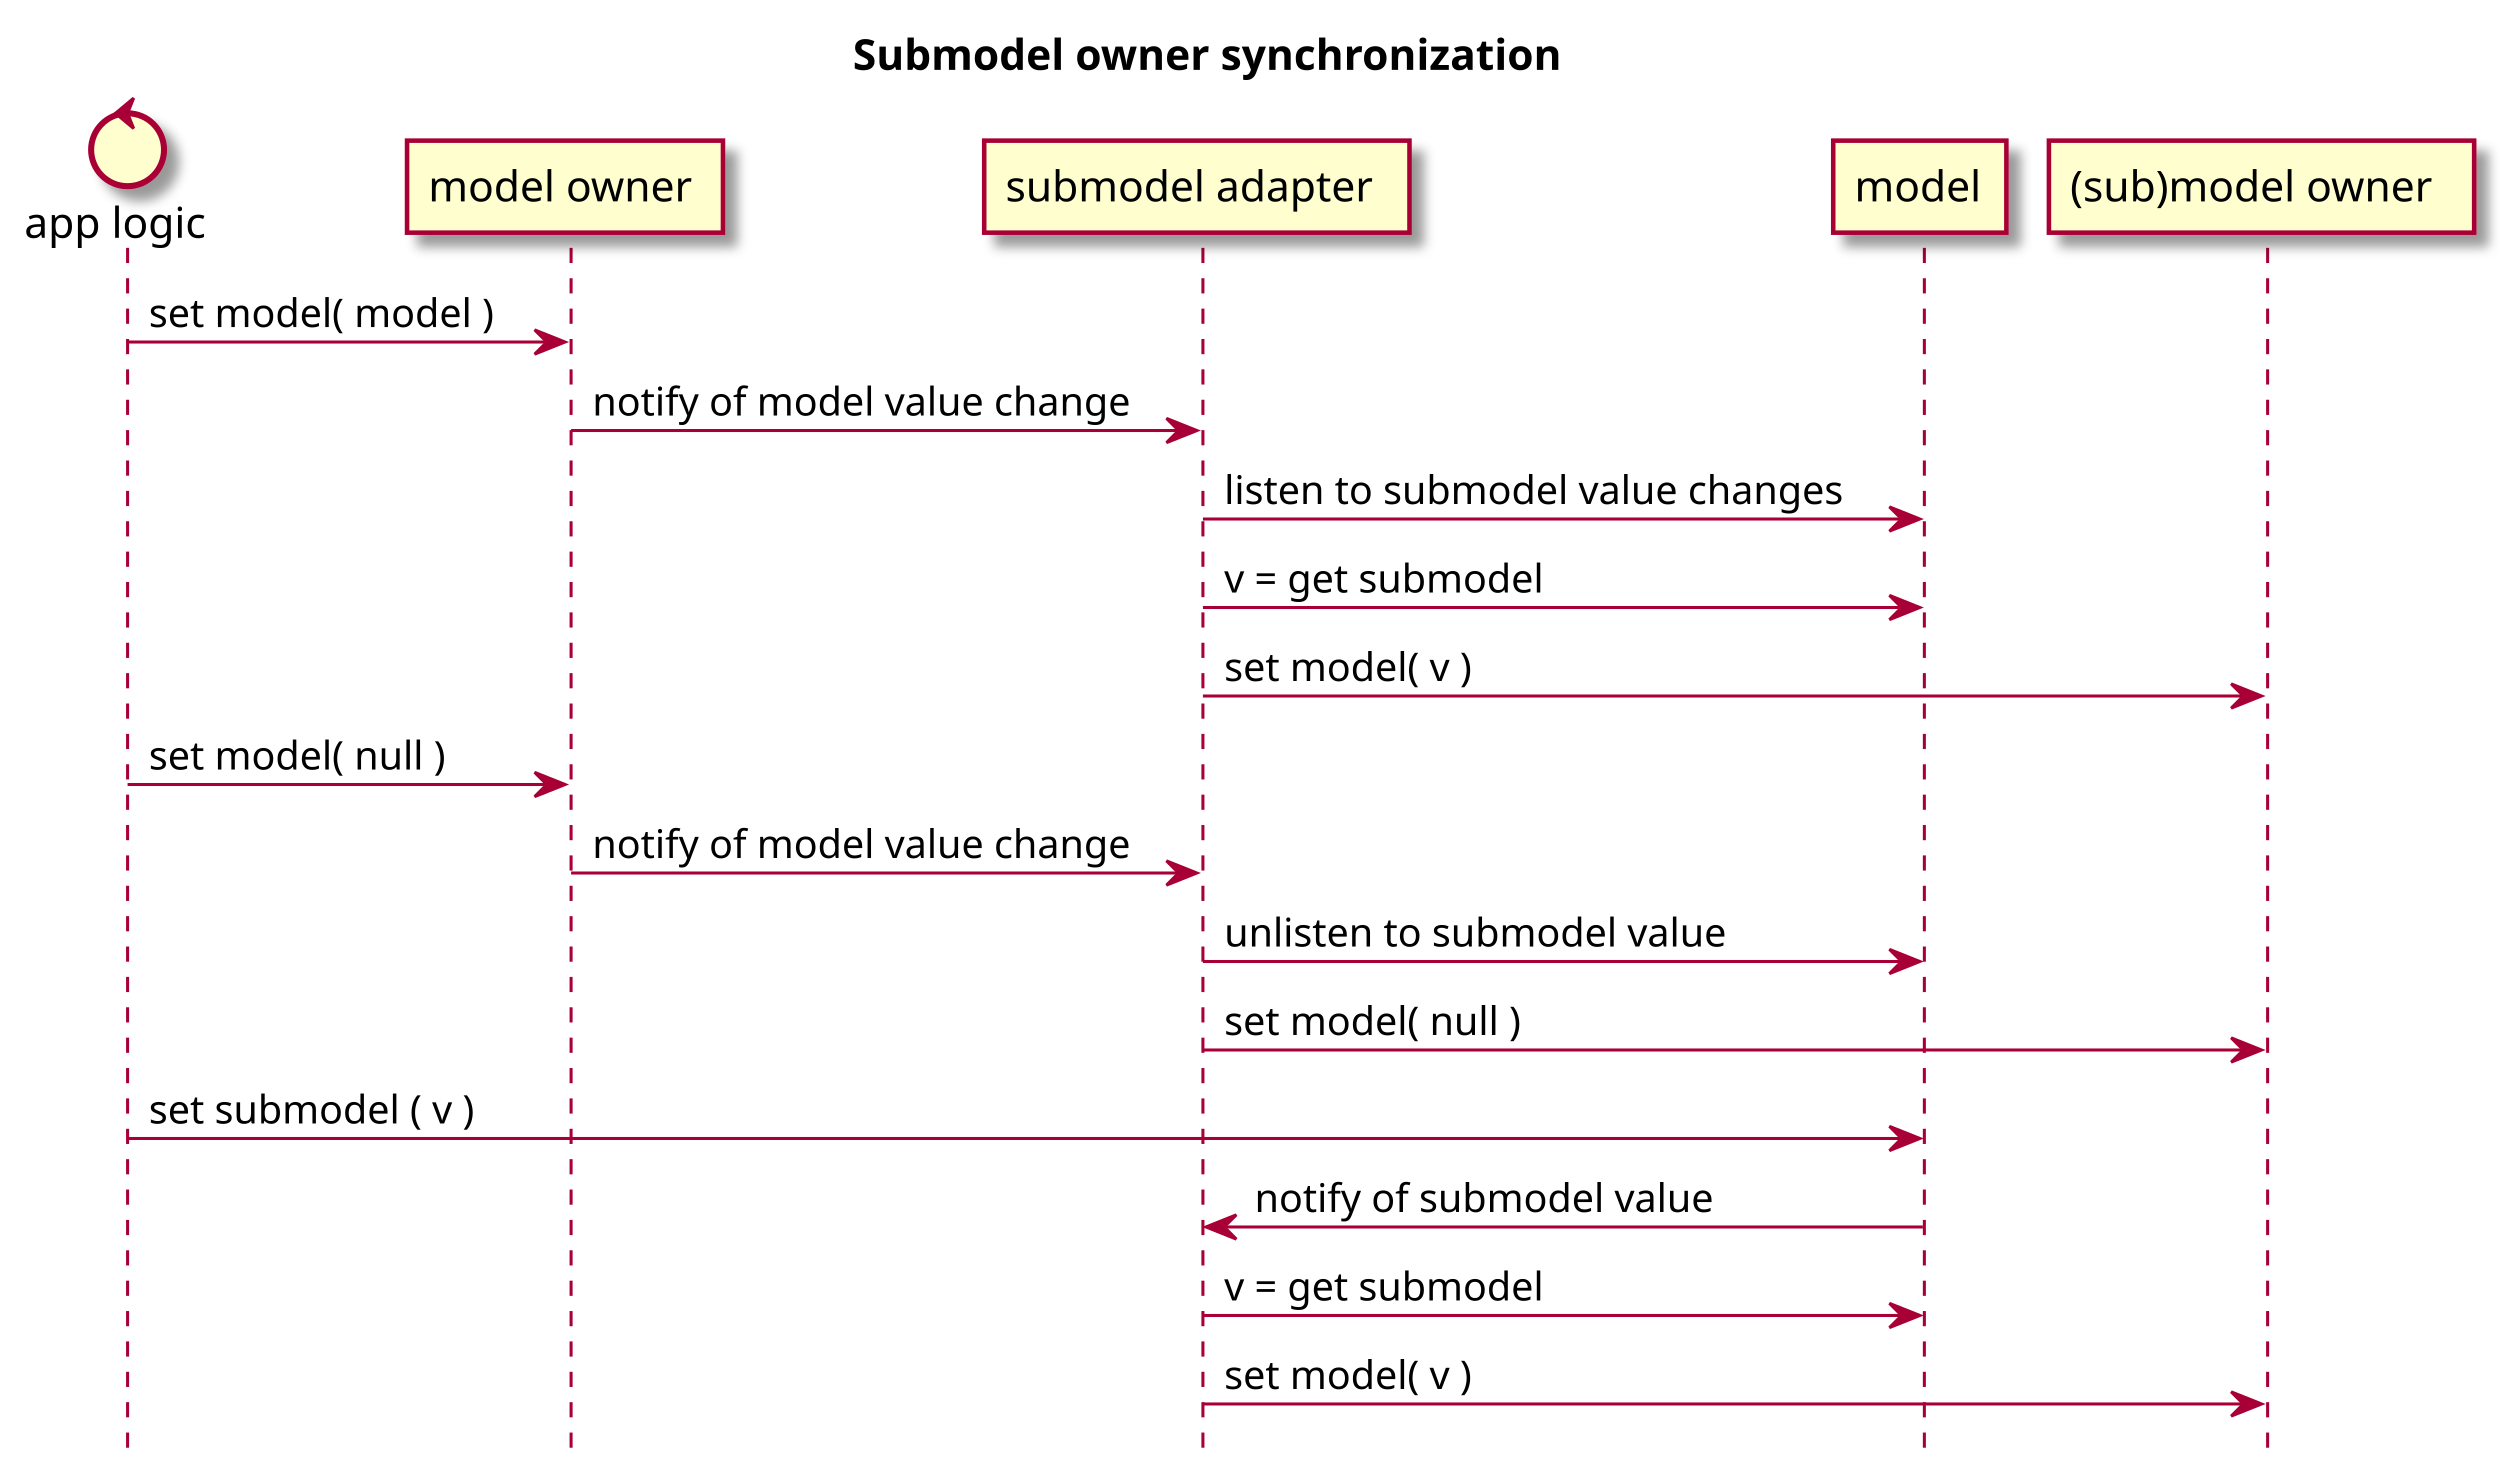
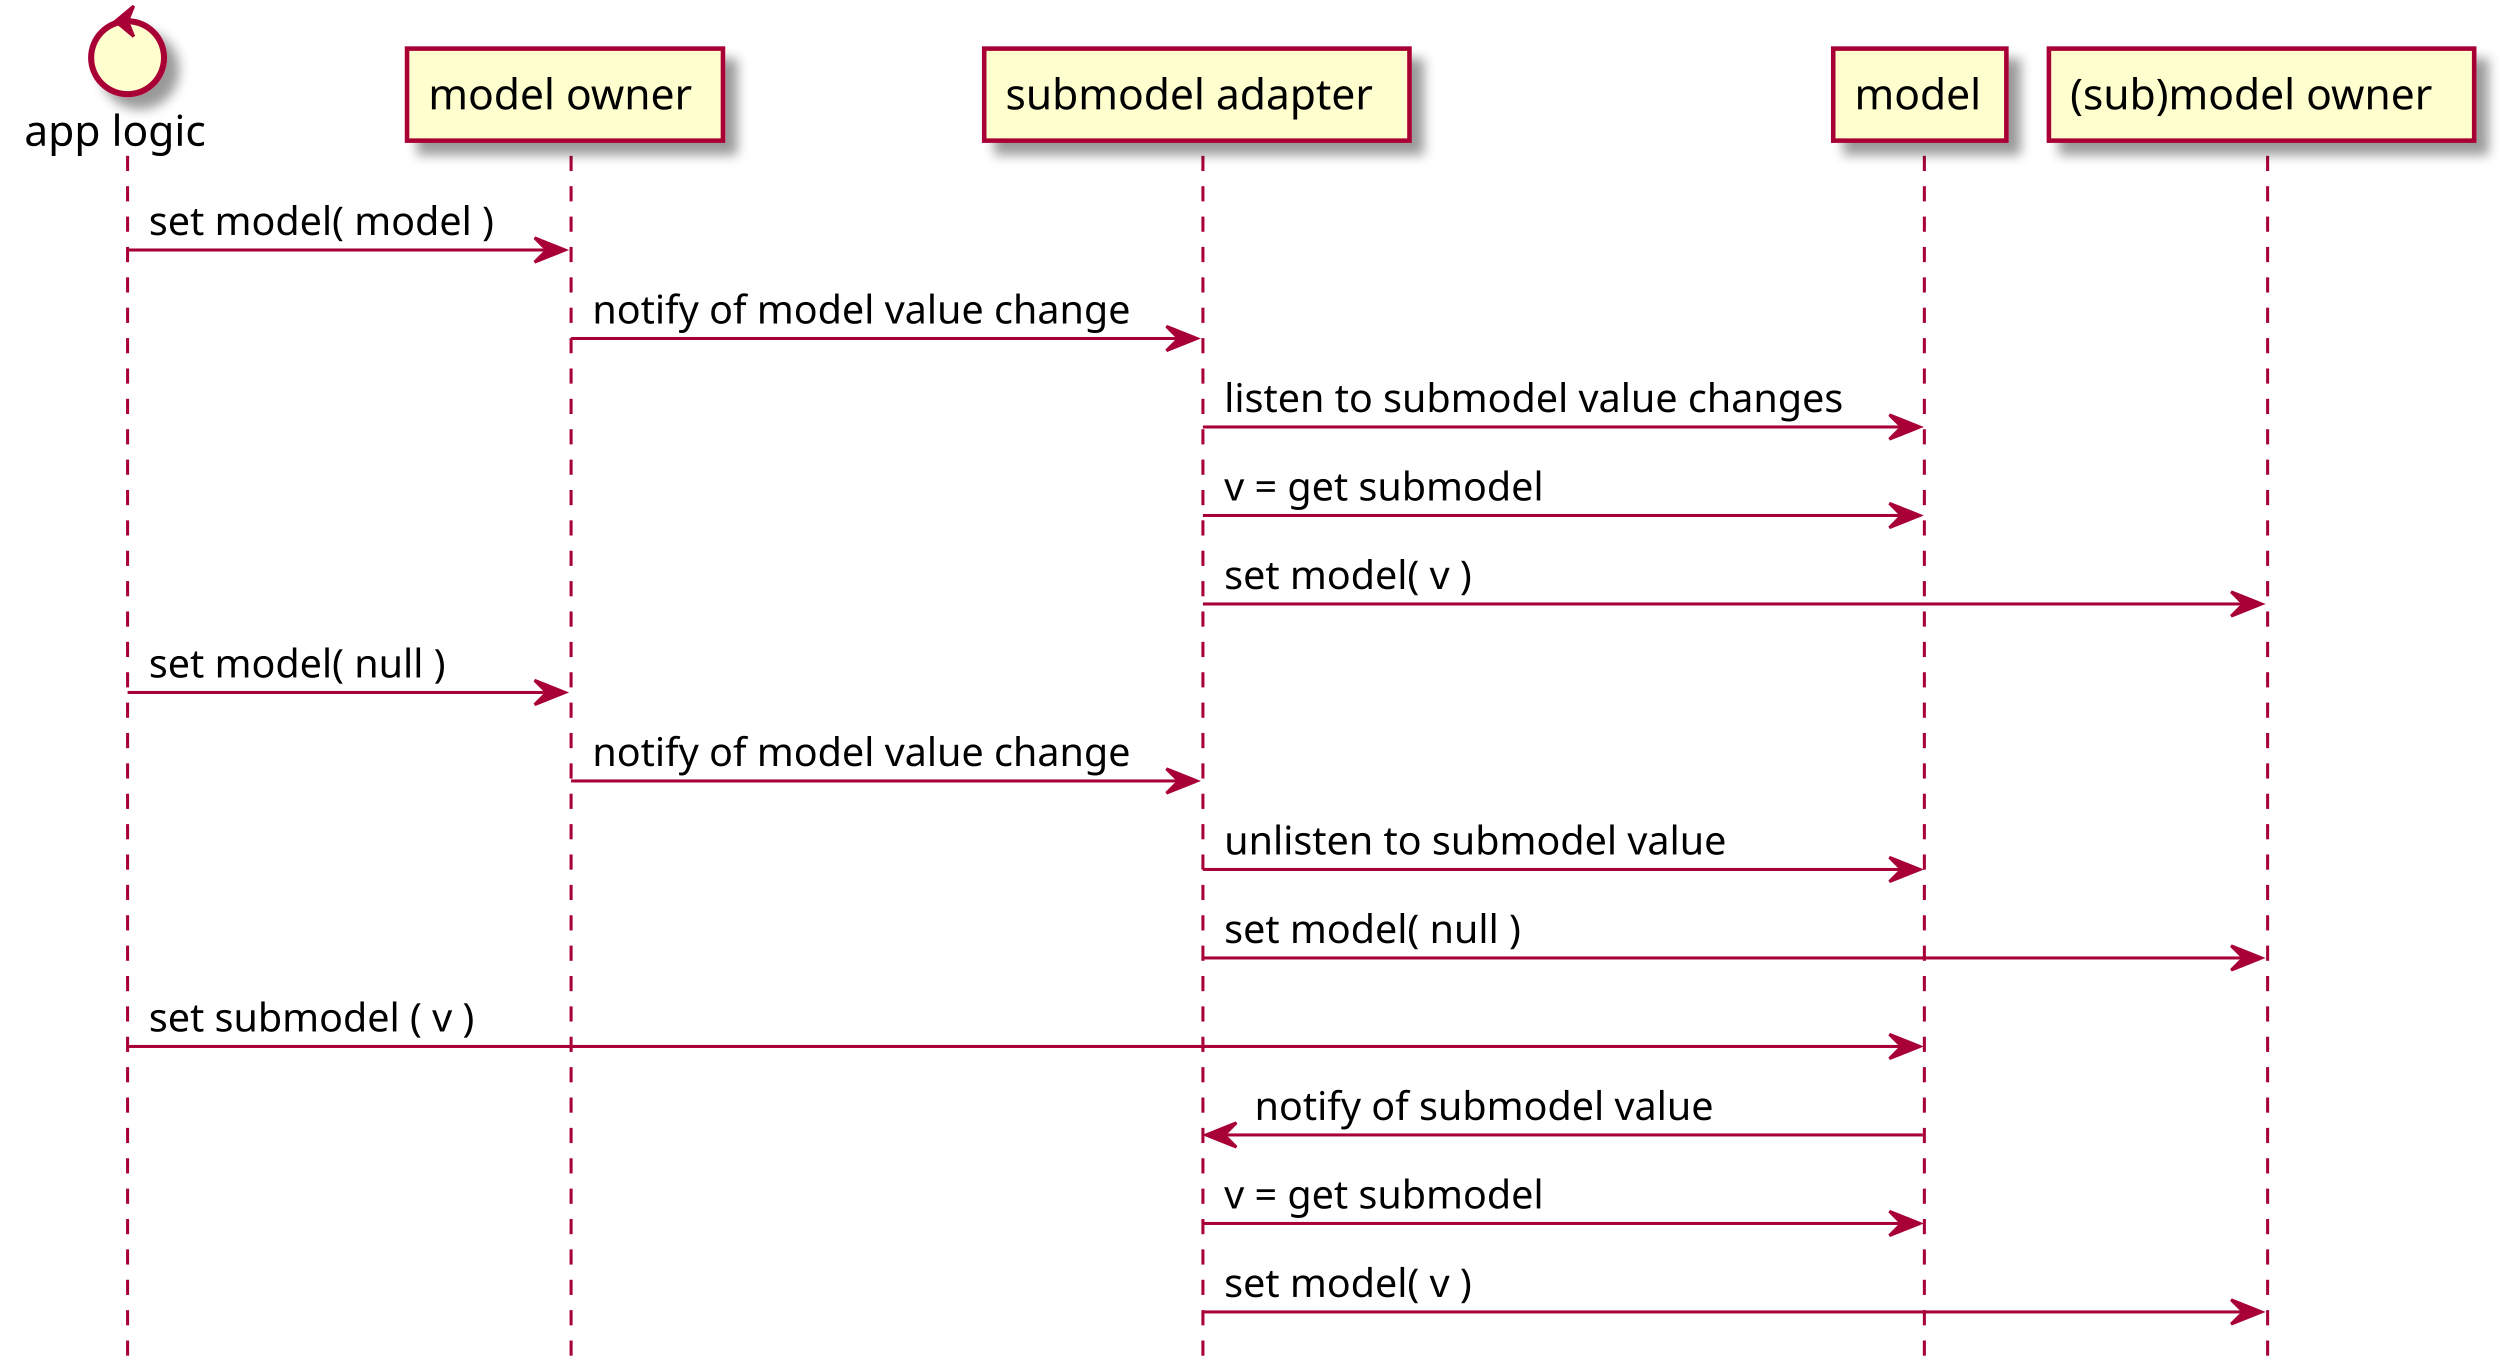
- <svg xmlns="http://www.w3.org/2000/svg" contentScriptType="application/ecmascript" contentStyleType="text/css" height="481px" preserveAspectRatio="none" style="width:823px;height:481px;" version="1.1" viewBox="0 0 823 481" width="823px" zoomAndPan="magnify">
+ <svg xmlns="http://www.w3.org/2000/svg" contentScriptType="application/ecmascript" contentStyleType="text/css" height="451px" preserveAspectRatio="none" style="width:823px;height:451px;" version="1.1" viewBox="0 0 823 451" width="823px" zoomAndPan="magnify">
  <defs>
-     <filter height="300%" id="frzyoxi" width="300%" x="-1" y="-1">
+     <filter height="300%" id="f1q981y" width="300%" x="-1" y="-1">
      <feGaussianBlur result="blurOut" stdDeviation="2.0" />
      <feColorMatrix in="blurOut" result="blurOut2" type="matrix" values="0 0 0 0 0 0 0 0 0 0 0 0 0 0 0 0 0 0 .4 0" />
      <feOffset dx="4.0" dy="4.0" in="blurOut2" result="blurOut3" />
      <feBlend in="SourceGraphic" in2="blurOut3" mode="normal" />
    </filter>
  </defs>
  <g>
-     <text fill="#000000" font-family="sans-serif" font-size="14" font-weight="bold" lengthAdjust="spacingAndGlyphs" textLength="265" x="280.75" y="22.995">Submodel owner synchronization</text>
-     <line style="stroke: #A80036; stroke-width: 1.0; stroke-dasharray: 5.0,5.0;" x1="42" x2="42" y1="81.594" y2="480.32" />
-     <line style="stroke: #A80036; stroke-width: 1.0; stroke-dasharray: 5.0,5.0;" x1="188" x2="188" y1="81.594" y2="480.32" />
-     <line style="stroke: #A80036; stroke-width: 1.0; stroke-dasharray: 5.0,5.0;" x1="396" x2="396" y1="81.594" y2="480.32" />
-     <line style="stroke: #A80036; stroke-width: 1.0; stroke-dasharray: 5.0,5.0;" x1="633.5" x2="633.5" y1="81.594" y2="480.32" />
-     <line style="stroke: #A80036; stroke-width: 1.0; stroke-dasharray: 5.0,5.0;" x1="746.5" x2="746.5" y1="81.594" y2="480.32" />
-     <text fill="#000000" font-family="sans-serif" font-size="14" lengthAdjust="spacingAndGlyphs" textLength="62" x="8" y="78.292">app logic</text>
-     <ellipse cx="42" cy="49.297" fill="#FEFECE" filter="url(#frzyoxi)" rx="12" ry="12" style="stroke: #A80036; stroke-width: 2.0;" />
-     <polygon fill="#A80036" points="38,37.297,44,32.297,42,37.297,44,42.297,38,37.297" style="stroke: #A80036; stroke-width: 1.0;" />
-     <rect fill="#FEFECE" filter="url(#frzyoxi)" height="30.297" style="stroke: #A80036; stroke-width: 1.5;" width="104" x="134" y="46.297" />
-     <text fill="#000000" font-family="sans-serif" font-size="14" lengthAdjust="spacingAndGlyphs" textLength="90" x="141" y="66.292">model owner</text>
-     <rect fill="#FEFECE" filter="url(#frzyoxi)" height="30.297" style="stroke: #A80036; stroke-width: 1.5;" width="140" x="324" y="46.297" />
-     <text fill="#000000" font-family="sans-serif" font-size="14" lengthAdjust="spacingAndGlyphs" textLength="126" x="331" y="66.292">submodel adapter</text>
-     <rect fill="#FEFECE" filter="url(#frzyoxi)" height="30.297" style="stroke: #A80036; stroke-width: 1.5;" width="57" x="603.5" y="46.297" />
-     <text fill="#000000" font-family="sans-serif" font-size="14" lengthAdjust="spacingAndGlyphs" textLength="43" x="610.5" y="66.292">model</text>
-     <rect fill="#FEFECE" filter="url(#frzyoxi)" height="30.297" style="stroke: #A80036; stroke-width: 1.5;" width="140" x="674.5" y="46.297" />
-     <text fill="#000000" font-family="sans-serif" font-size="14" lengthAdjust="spacingAndGlyphs" textLength="126" x="681.5" y="66.292">(sub)model owner</text>
-     <polygon fill="#A80036" points="176,108.594,186,112.594,176,116.594,180,112.594" style="stroke: #A80036; stroke-width: 1.0;" />
-     <line style="stroke: #A80036; stroke-width: 1.0;" x1="42" x2="182" y1="112.594" y2="112.594" />
-     <text fill="#000000" font-family="sans-serif" font-size="13" lengthAdjust="spacingAndGlyphs" textLength="122" x="49" y="107.661">set model( model )</text>
-     <polygon fill="#A80036" points="384,137.727,394,141.727,384,145.727,388,141.727" style="stroke: #A80036; stroke-width: 1.0;" />
-     <line style="stroke: #A80036; stroke-width: 1.0;" x1="188" x2="390" y1="141.727" y2="141.727" />
-     <text fill="#000000" font-family="sans-serif" font-size="13" lengthAdjust="spacingAndGlyphs" textLength="184" x="195" y="136.793">notify of model value change</text>
-     <polygon fill="#A80036" points="622,166.859,632,170.859,622,174.859,626,170.859" style="stroke: #A80036; stroke-width: 1.0;" />
-     <line style="stroke: #A80036; stroke-width: 1.0;" x1="396" x2="628" y1="170.859" y2="170.859" />
-     <text fill="#000000" font-family="sans-serif" font-size="13" lengthAdjust="spacingAndGlyphs" textLength="214" x="403" y="165.926">listen to submodel value changes</text>
-     <polygon fill="#A80036" points="622,195.992,632,199.992,622,203.992,626,199.992" style="stroke: #A80036; stroke-width: 1.0;" />
-     <line style="stroke: #A80036; stroke-width: 1.0;" x1="396" x2="628" y1="199.992" y2="199.992" />
-     <text fill="#000000" font-family="sans-serif" font-size="13" lengthAdjust="spacingAndGlyphs" textLength="114" x="403" y="195.059">v = get submodel</text>
-     <polygon fill="#A80036" points="734.5,225.125,744.5,229.125,734.5,233.125,738.5,229.125" style="stroke: #A80036; stroke-width: 1.0;" />
-     <line style="stroke: #A80036; stroke-width: 1.0;" x1="396" x2="740.5" y1="229.125" y2="229.125" />
-     <text fill="#000000" font-family="sans-serif" font-size="13" lengthAdjust="spacingAndGlyphs" textLength="89" x="403" y="224.192">set model( v )</text>
-     <polygon fill="#A80036" points="176,254.258,186,258.258,176,262.258,180,258.258" style="stroke: #A80036; stroke-width: 1.0;" />
-     <line style="stroke: #A80036; stroke-width: 1.0;" x1="42" x2="182" y1="258.258" y2="258.258" />
-     <text fill="#000000" font-family="sans-serif" font-size="13" lengthAdjust="spacingAndGlyphs" textLength="104" x="49" y="253.325">set model( null )</text>
-     <polygon fill="#A80036" points="384,283.391,394,287.391,384,291.391,388,287.391" style="stroke: #A80036; stroke-width: 1.0;" />
-     <line style="stroke: #A80036; stroke-width: 1.0;" x1="188" x2="390" y1="287.391" y2="287.391" />
-     <text fill="#000000" font-family="sans-serif" font-size="13" lengthAdjust="spacingAndGlyphs" textLength="184" x="195" y="282.457">notify of model value change</text>
-     <polygon fill="#A80036" points="622,312.523,632,316.523,622,320.523,626,316.523" style="stroke: #A80036; stroke-width: 1.0;" />
-     <line style="stroke: #A80036; stroke-width: 1.0;" x1="396" x2="628" y1="316.523" y2="316.523" />
-     <text fill="#000000" font-family="sans-serif" font-size="13" lengthAdjust="spacingAndGlyphs" textLength="172" x="403" y="311.59">unlisten to submodel value</text>
-     <polygon fill="#A80036" points="734.5,341.656,744.5,345.656,734.5,349.656,738.5,345.656" style="stroke: #A80036; stroke-width: 1.0;" />
-     <line style="stroke: #A80036; stroke-width: 1.0;" x1="396" x2="740.5" y1="345.656" y2="345.656" />
-     <text fill="#000000" font-family="sans-serif" font-size="13" lengthAdjust="spacingAndGlyphs" textLength="104" x="403" y="340.723">set model( null )</text>
-     <polygon fill="#A80036" points="622,370.789,632,374.789,622,378.789,626,374.789" style="stroke: #A80036; stroke-width: 1.0;" />
-     <line style="stroke: #A80036; stroke-width: 1.0;" x1="42" x2="628" y1="374.789" y2="374.789" />
-     <text fill="#000000" font-family="sans-serif" font-size="13" lengthAdjust="spacingAndGlyphs" textLength="116" x="49" y="369.856">set submodel ( v )</text>
-     <polygon fill="#A80036" points="407,399.922,397,403.922,407,407.922,403,403.922" style="stroke: #A80036; stroke-width: 1.0;" />
-     <line style="stroke: #A80036; stroke-width: 1.0;" x1="401" x2="633" y1="403.922" y2="403.922" />
-     <text fill="#000000" font-family="sans-serif" font-size="13" lengthAdjust="spacingAndGlyphs" textLength="156" x="413" y="398.989">notify of submodel value</text>
-     <polygon fill="#A80036" points="622,429.055,632,433.055,622,437.055,626,433.055" style="stroke: #A80036; stroke-width: 1.0;" />
-     <line style="stroke: #A80036; stroke-width: 1.0;" x1="396" x2="628" y1="433.055" y2="433.055" />
-     <text fill="#000000" font-family="sans-serif" font-size="13" lengthAdjust="spacingAndGlyphs" textLength="114" x="403" y="428.122">v = get submodel</text>
-     <polygon fill="#A80036" points="734.5,458.188,744.5,462.188,734.5,466.188,738.5,462.188" style="stroke: #A80036; stroke-width: 1.0;" />
-     <line style="stroke: #A80036; stroke-width: 1.0;" x1="396" x2="740.5" y1="462.188" y2="462.188" />
-     <text fill="#000000" font-family="sans-serif" font-size="13" lengthAdjust="spacingAndGlyphs" textLength="89" x="403" y="457.254">set model( v )</text>
+     <line style="stroke: #A80036; stroke-width: 1.0; stroke-dasharray: 5.0,5.0;" x1="42" x2="42" y1="51.297" y2="450.023" />
+     <line style="stroke: #A80036; stroke-width: 1.0; stroke-dasharray: 5.0,5.0;" x1="188" x2="188" y1="51.297" y2="450.023" />
+     <line style="stroke: #A80036; stroke-width: 1.0; stroke-dasharray: 5.0,5.0;" x1="396" x2="396" y1="51.297" y2="450.023" />
+     <line style="stroke: #A80036; stroke-width: 1.0; stroke-dasharray: 5.0,5.0;" x1="633.5" x2="633.5" y1="51.297" y2="450.023" />
+     <line style="stroke: #A80036; stroke-width: 1.0; stroke-dasharray: 5.0,5.0;" x1="746.5" x2="746.5" y1="51.297" y2="450.023" />
+     <text fill="#000000" font-family="sans-serif" font-size="14" lengthAdjust="spacingAndGlyphs" textLength="62" x="8" y="47.995">app logic</text>
+     <ellipse cx="42" cy="19" fill="#FEFECE" filter="url(#f1q981y)" rx="12" ry="12" style="stroke: #A80036; stroke-width: 2.0;" />
+     <polygon fill="#A80036" points="38,7,44,2,42,7,44,12,38,7" style="stroke: #A80036; stroke-width: 1.0;" />
+     <rect fill="#FEFECE" filter="url(#f1q981y)" height="30.297" style="stroke: #A80036; stroke-width: 1.5;" width="104" x="134" y="16" />
+     <text fill="#000000" font-family="sans-serif" font-size="14" lengthAdjust="spacingAndGlyphs" textLength="90" x="141" y="35.995">model owner</text>
+     <rect fill="#FEFECE" filter="url(#f1q981y)" height="30.297" style="stroke: #A80036; stroke-width: 1.5;" width="140" x="324" y="16" />
+     <text fill="#000000" font-family="sans-serif" font-size="14" lengthAdjust="spacingAndGlyphs" textLength="126" x="331" y="35.995">submodel adapter</text>
+     <rect fill="#FEFECE" filter="url(#f1q981y)" height="30.297" style="stroke: #A80036; stroke-width: 1.5;" width="57" x="603.5" y="16" />
+     <text fill="#000000" font-family="sans-serif" font-size="14" lengthAdjust="spacingAndGlyphs" textLength="43" x="610.5" y="35.995">model</text>
+     <rect fill="#FEFECE" filter="url(#f1q981y)" height="30.297" style="stroke: #A80036; stroke-width: 1.5;" width="140" x="674.5" y="16" />
+     <text fill="#000000" font-family="sans-serif" font-size="14" lengthAdjust="spacingAndGlyphs" textLength="126" x="681.5" y="35.995">(sub)model owner</text>
+     <polygon fill="#A80036" points="176,78.297,186,82.297,176,86.297,180,82.297" style="stroke: #A80036; stroke-width: 1.0;" />
+     <line style="stroke: #A80036; stroke-width: 1.0;" x1="42" x2="182" y1="82.297" y2="82.297" />
+     <text fill="#000000" font-family="sans-serif" font-size="13" lengthAdjust="spacingAndGlyphs" textLength="122" x="49" y="77.364">set model( model )</text>
+     <polygon fill="#A80036" points="384,107.43,394,111.43,384,115.43,388,111.43" style="stroke: #A80036; stroke-width: 1.0;" />
+     <line style="stroke: #A80036; stroke-width: 1.0;" x1="188" x2="390" y1="111.43" y2="111.43" />
+     <text fill="#000000" font-family="sans-serif" font-size="13" lengthAdjust="spacingAndGlyphs" textLength="184" x="195" y="106.497">notify of model value change</text>
+     <polygon fill="#A80036" points="622,136.562,632,140.562,622,144.562,626,140.562" style="stroke: #A80036; stroke-width: 1.0;" />
+     <line style="stroke: #A80036; stroke-width: 1.0;" x1="396" x2="628" y1="140.562" y2="140.562" />
+     <text fill="#000000" font-family="sans-serif" font-size="13" lengthAdjust="spacingAndGlyphs" textLength="214" x="403" y="135.629">listen to submodel value changes</text>
+     <polygon fill="#A80036" points="622,165.695,632,169.695,622,173.695,626,169.695" style="stroke: #A80036; stroke-width: 1.0;" />
+     <line style="stroke: #A80036; stroke-width: 1.0;" x1="396" x2="628" y1="169.695" y2="169.695" />
+     <text fill="#000000" font-family="sans-serif" font-size="13" lengthAdjust="spacingAndGlyphs" textLength="114" x="403" y="164.762">v = get submodel</text>
+     <polygon fill="#A80036" points="734.5,194.828,744.5,198.828,734.5,202.828,738.5,198.828" style="stroke: #A80036; stroke-width: 1.0;" />
+     <line style="stroke: #A80036; stroke-width: 1.0;" x1="396" x2="740.5" y1="198.828" y2="198.828" />
+     <text fill="#000000" font-family="sans-serif" font-size="13" lengthAdjust="spacingAndGlyphs" textLength="89" x="403" y="193.895">set model( v )</text>
+     <polygon fill="#A80036" points="176,223.961,186,227.961,176,231.961,180,227.961" style="stroke: #A80036; stroke-width: 1.0;" />
+     <line style="stroke: #A80036; stroke-width: 1.0;" x1="42" x2="182" y1="227.961" y2="227.961" />
+     <text fill="#000000" font-family="sans-serif" font-size="13" lengthAdjust="spacingAndGlyphs" textLength="104" x="49" y="223.028">set model( null )</text>
+     <polygon fill="#A80036" points="384,253.094,394,257.094,384,261.094,388,257.094" style="stroke: #A80036; stroke-width: 1.0;" />
+     <line style="stroke: #A80036; stroke-width: 1.0;" x1="188" x2="390" y1="257.094" y2="257.094" />
+     <text fill="#000000" font-family="sans-serif" font-size="13" lengthAdjust="spacingAndGlyphs" textLength="184" x="195" y="252.161">notify of model value change</text>
+     <polygon fill="#A80036" points="622,282.227,632,286.227,622,290.227,626,286.227" style="stroke: #A80036; stroke-width: 1.0;" />
+     <line style="stroke: #A80036; stroke-width: 1.0;" x1="396" x2="628" y1="286.227" y2="286.227" />
+     <text fill="#000000" font-family="sans-serif" font-size="13" lengthAdjust="spacingAndGlyphs" textLength="172" x="403" y="281.293">unlisten to submodel value</text>
+     <polygon fill="#A80036" points="734.5,311.359,744.5,315.359,734.5,319.359,738.5,315.359" style="stroke: #A80036; stroke-width: 1.0;" />
+     <line style="stroke: #A80036; stroke-width: 1.0;" x1="396" x2="740.5" y1="315.359" y2="315.359" />
+     <text fill="#000000" font-family="sans-serif" font-size="13" lengthAdjust="spacingAndGlyphs" textLength="104" x="403" y="310.426">set model( null )</text>
+     <polygon fill="#A80036" points="622,340.492,632,344.492,622,348.492,626,344.492" style="stroke: #A80036; stroke-width: 1.0;" />
+     <line style="stroke: #A80036; stroke-width: 1.0;" x1="42" x2="628" y1="344.492" y2="344.492" />
+     <text fill="#000000" font-family="sans-serif" font-size="13" lengthAdjust="spacingAndGlyphs" textLength="116" x="49" y="339.559">set submodel ( v )</text>
+     <polygon fill="#A80036" points="407,369.625,397,373.625,407,377.625,403,373.625" style="stroke: #A80036; stroke-width: 1.0;" />
+     <line style="stroke: #A80036; stroke-width: 1.0;" x1="401" x2="633" y1="373.625" y2="373.625" />
+     <text fill="#000000" font-family="sans-serif" font-size="13" lengthAdjust="spacingAndGlyphs" textLength="156" x="413" y="368.692">notify of submodel value</text>
+     <polygon fill="#A80036" points="622,398.758,632,402.758,622,406.758,626,402.758" style="stroke: #A80036; stroke-width: 1.0;" />
+     <line style="stroke: #A80036; stroke-width: 1.0;" x1="396" x2="628" y1="402.758" y2="402.758" />
+     <text fill="#000000" font-family="sans-serif" font-size="13" lengthAdjust="spacingAndGlyphs" textLength="114" x="403" y="397.825">v = get submodel</text>
+     <polygon fill="#A80036" points="734.5,427.891,744.5,431.891,734.5,435.891,738.5,431.891" style="stroke: #A80036; stroke-width: 1.0;" />
+     <line style="stroke: #A80036; stroke-width: 1.0;" x1="396" x2="740.5" y1="431.891" y2="431.891" />
+     <text fill="#000000" font-family="sans-serif" font-size="13" lengthAdjust="spacingAndGlyphs" textLength="89" x="403" y="426.957">set model( v )</text>
  </g>
</svg>
